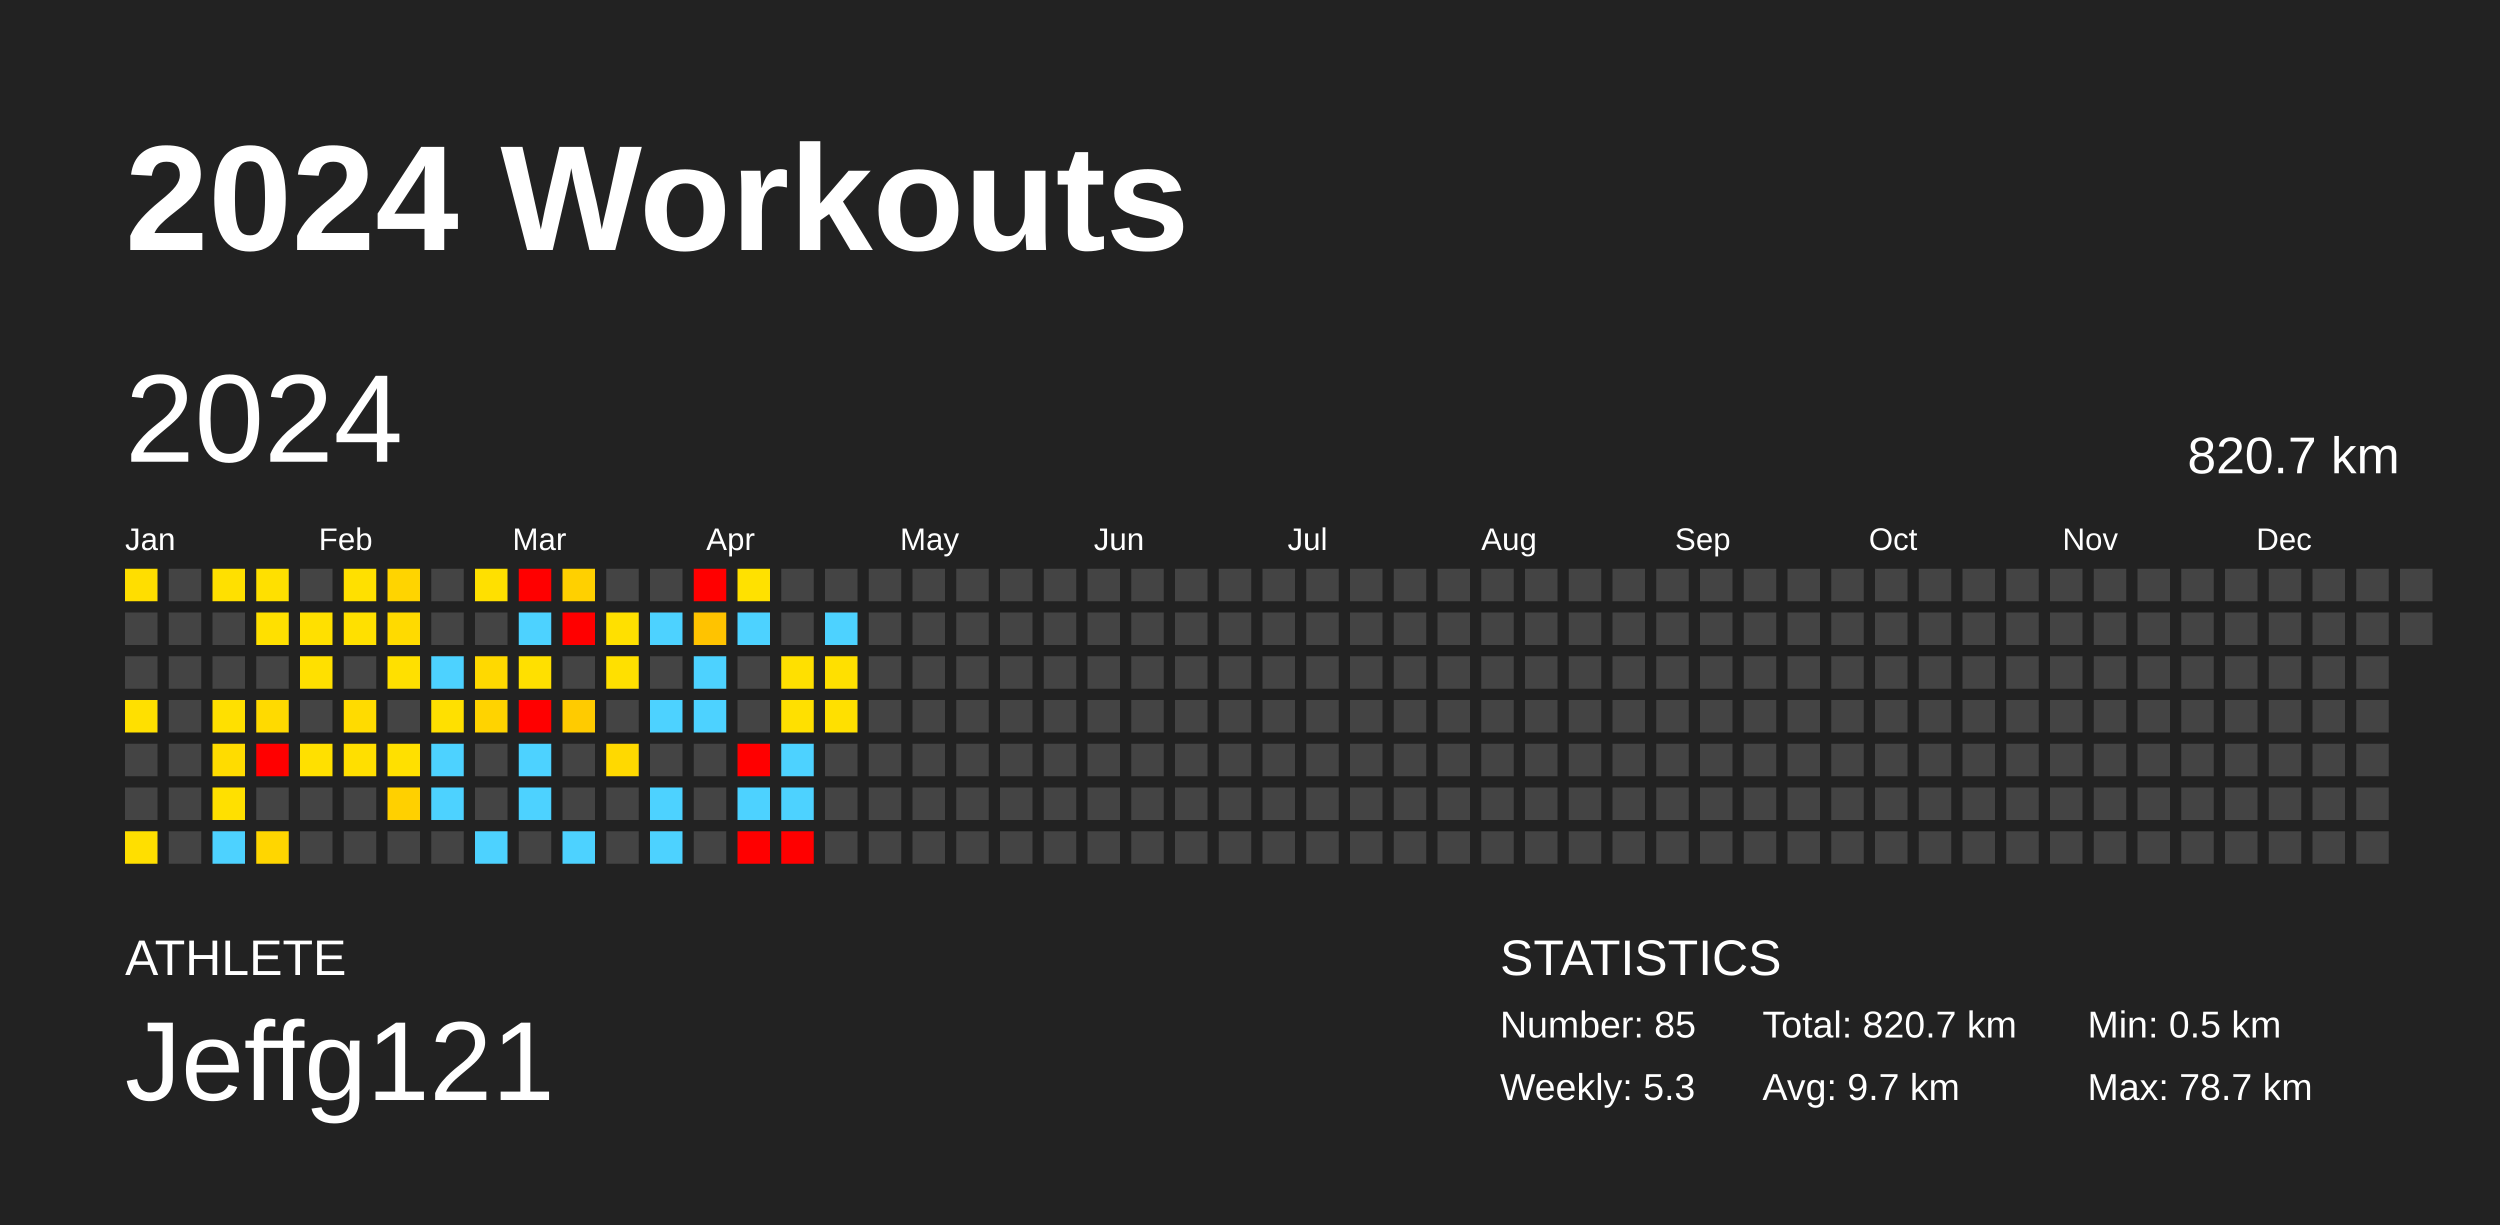
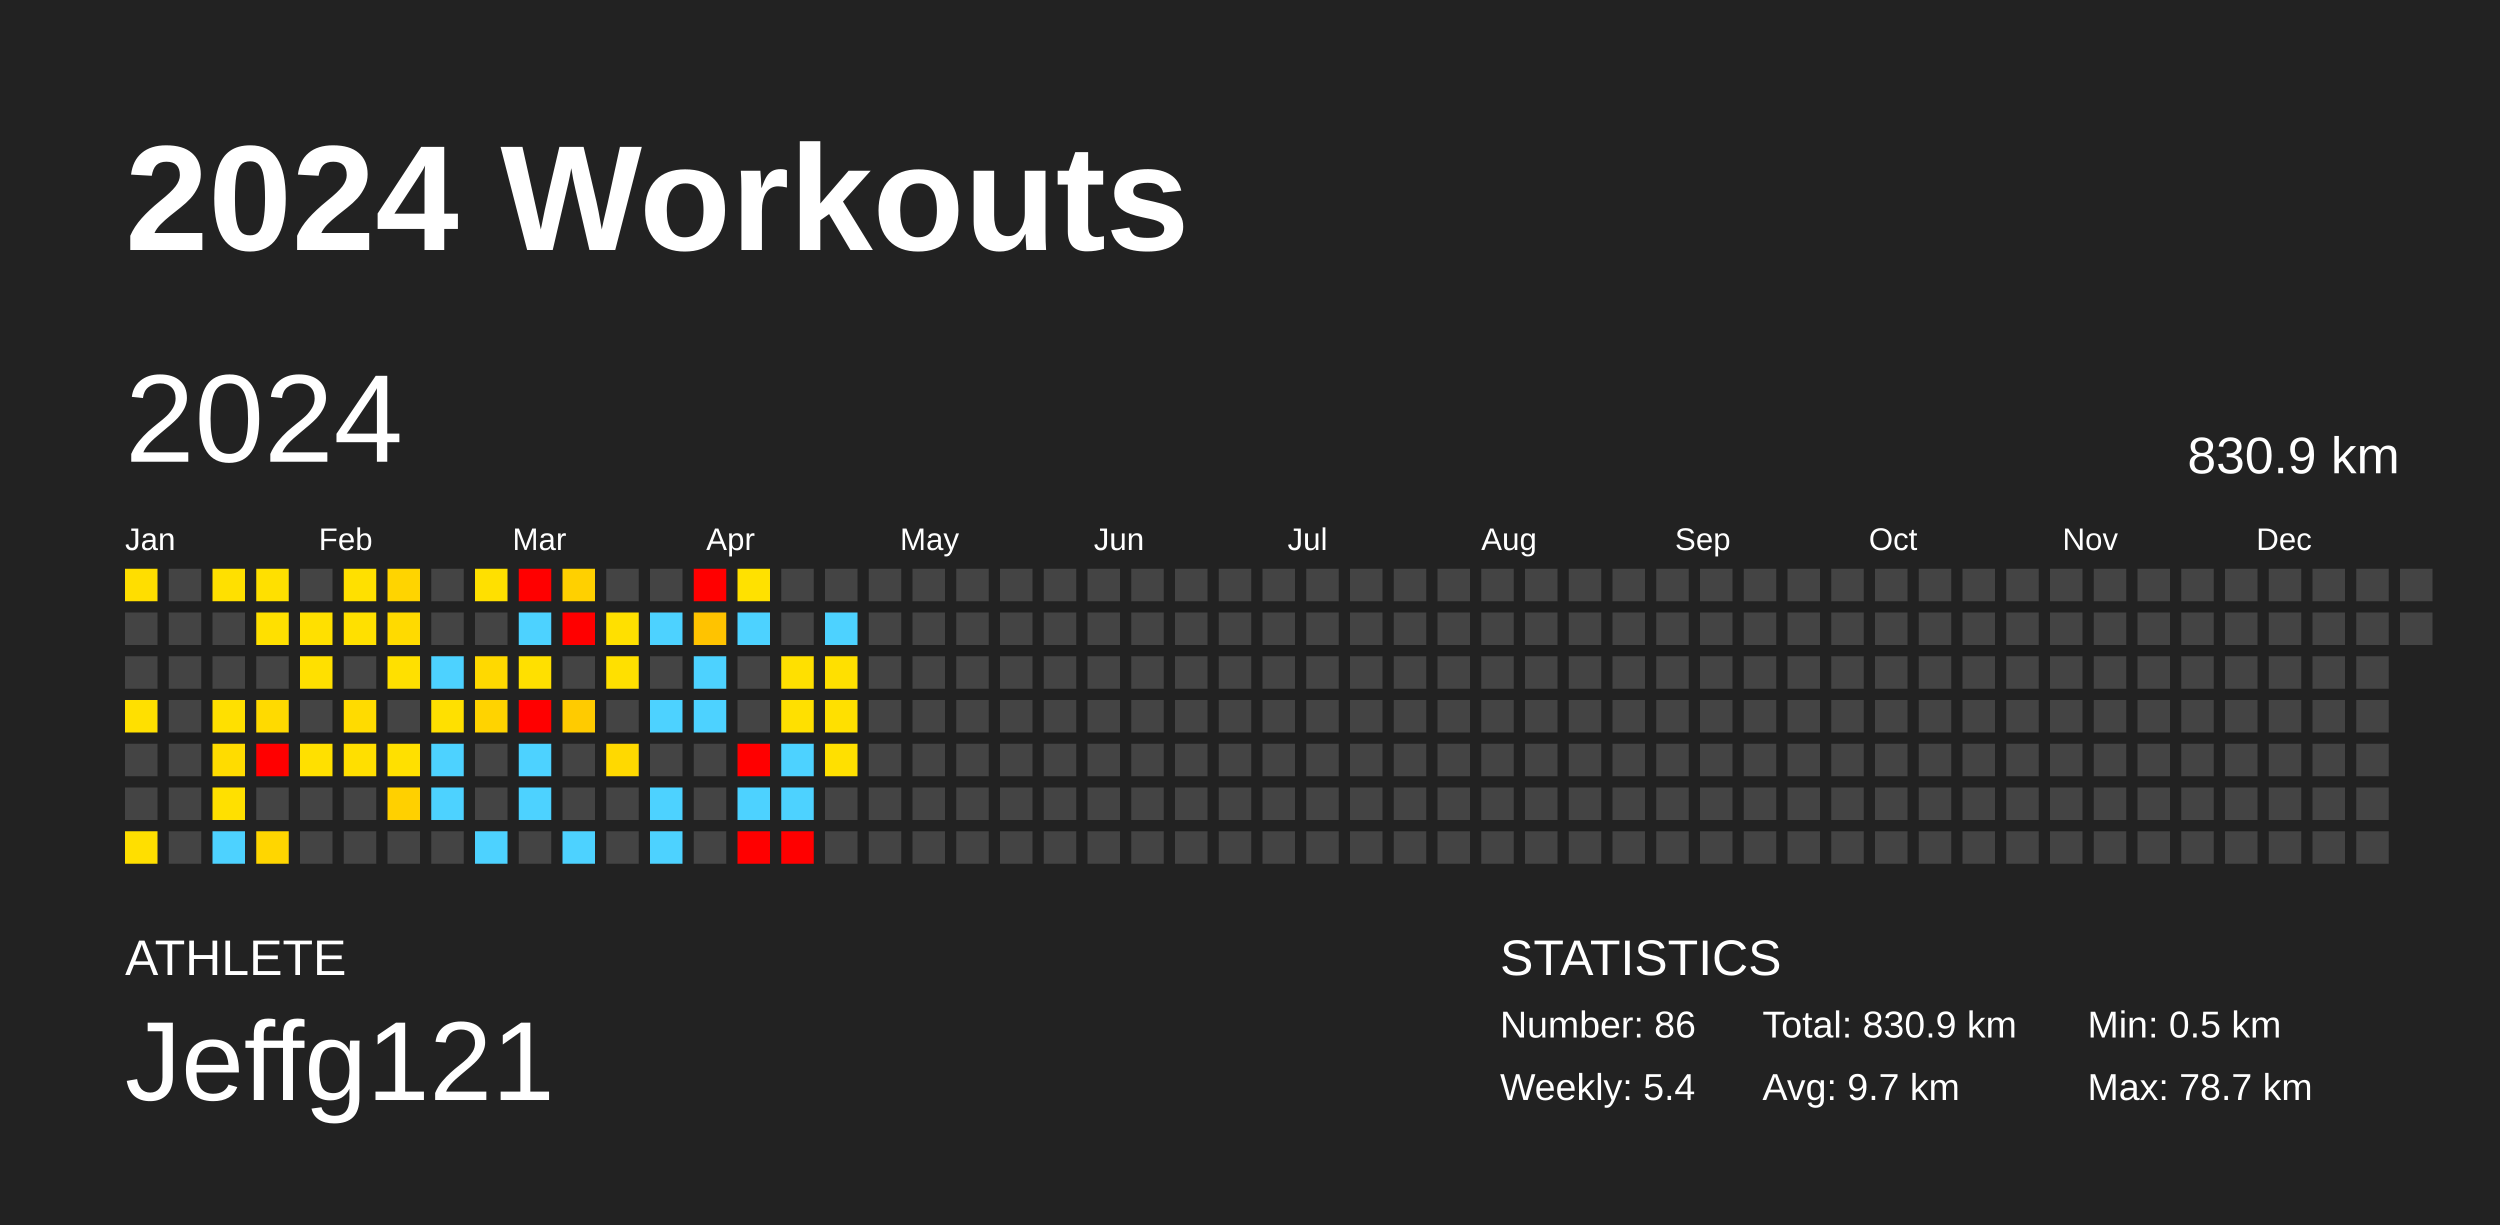
<svg xmlns="http://www.w3.org/2000/svg" baseProfile="full" height="98mm" version="1.1" viewBox="0,0,200,98" width="200mm">
  <defs />
  <rect fill="#222222" height="98" width="200" x="0" y="0" />
  <text fill="#FFFFFF" style="font-size:12px; font-family:Arial; font-weight:bold;" x="10" y="20">2024 Workouts</text>
  <text fill="#FFFFFF" style="font-size:4px; font-family:Arial" x="10" y="78">ATHLETE</text>
  <text fill="#FFFFFF" style="font-size:9px; font-family:Arial" x="10" y="88">Jeffg121</text>
  <text fill="#FFFFFF" style="font-size:4px; font-family:Arial" x="120" y="78">STATISTICS</text>
-   <text fill="#FFFFFF" style="font-size:3px; font-family:Arial" x="120" y="83">Number: 85</text>
-   <text fill="#FFFFFF" style="font-size:3px; font-family:Arial" x="120" y="88">Weekly: 5.3</text>
-   <text fill="#FFFFFF" style="font-size:3px; font-family:Arial" x="141" y="83">Total: 820.7 km</text>
+   <text fill="#FFFFFF" style="font-size:3px; font-family:Arial" x="120" y="83">Number: 86</text>
+   <text fill="#FFFFFF" style="font-size:3px; font-family:Arial" x="120" y="88">Weekly: 5.4</text>
+   <text fill="#FFFFFF" style="font-size:3px; font-family:Arial" x="141" y="83">Total: 830.9 km</text>
  <text fill="#FFFFFF" style="font-size:3px; font-family:Arial" x="141" y="88">Avg: 9.7 km</text>
  <text fill="#FFFFFF" style="font-size:3px; font-family:Arial" x="167" y="83">Min: 0.5 km</text>
  <text fill="#FFFFFF" style="font-size:3px; font-family:Arial" x="167" y="88">Max: 78.7 km</text>
  <text dominant-baseline="hanging" fill="#FFFFFF" style="font-size:10.0px; font-family:Arial;" x="10" y="30">2024</text>
-   <text dominant-baseline="hanging" fill="#FFFFFF" style="font-size:4.125px; font-family:Arial;" x="175" y="35">820.7 km</text>
+   <text dominant-baseline="hanging" fill="#FFFFFF" style="font-size:4.125px; font-family:Arial;" x="175" y="35">830.9 km</text>
  <text fill="#FFFFFF" style="font-size:2.5px; font-family:Arial" x="10.0" y="44">Jan</text>
  <text fill="#FFFFFF" style="font-size:2.5px; font-family:Arial" x="25.5" y="44">Feb</text>
  <text fill="#FFFFFF" style="font-size:2.5px; font-family:Arial" x="41.0" y="44">Mar</text>
  <text fill="#FFFFFF" style="font-size:2.5px; font-family:Arial" x="56.5" y="44">Apr</text>
  <text fill="#FFFFFF" style="font-size:2.5px; font-family:Arial" x="72.0" y="44">May</text>
  <text fill="#FFFFFF" style="font-size:2.5px; font-family:Arial" x="87.5" y="44">Jun</text>
  <text fill="#FFFFFF" style="font-size:2.5px; font-family:Arial" x="103.0" y="44">Jul</text>
  <text fill="#FFFFFF" style="font-size:2.5px; font-family:Arial" x="118.5" y="44">Aug</text>
  <text fill="#FFFFFF" style="font-size:2.5px; font-family:Arial" x="134.0" y="44">Sep</text>
  <text fill="#FFFFFF" style="font-size:2.5px; font-family:Arial" x="149.5" y="44">Oct</text>
  <text fill="#FFFFFF" style="font-size:2.5px; font-family:Arial" x="165.0" y="44">Nov</text>
  <text fill="#FFFFFF" style="font-size:2.5px; font-family:Arial" x="180.5" y="44">Dec</text>
  <rect fill="#ffde00" height="2.6" width="2.6" x="10.0" y="45.5" />
  <rect fill="#444444" height="2.6" width="2.6" x="10.0" y="49.0" />
  <rect fill="#444444" height="2.6" width="2.6" x="10.0" y="52.5" />
  <rect fill="#ffe000" height="2.6" width="2.6" x="10.0" y="56.0" />
  <rect fill="#444444" height="2.6" width="2.6" x="10.0" y="59.5" />
  <rect fill="#444444" height="2.6" width="2.6" x="10.0" y="63.0" />
  <rect fill="#ffdf00" height="2.6" width="2.6" x="10.0" y="66.5" />
  <rect fill="#444444" height="2.6" width="2.6" x="13.5" y="45.5" />
  <rect fill="#444444" height="2.6" width="2.6" x="13.5" y="49.0" />
  <rect fill="#444444" height="2.6" width="2.6" x="13.5" y="52.5" />
  <rect fill="#444444" height="2.6" width="2.6" x="13.5" y="56.0" />
  <rect fill="#444444" height="2.6" width="2.6" x="13.5" y="59.5" />
  <rect fill="#444444" height="2.6" width="2.6" x="13.5" y="63.0" />
  <rect fill="#444444" height="2.6" width="2.6" x="13.5" y="66.5" />
  <rect fill="#ffe000" height="2.6" width="2.6" x="17.0" y="45.5" />
  <rect fill="#444444" height="2.6" width="2.6" x="17.0" y="49.0" />
  <rect fill="#444444" height="2.6" width="2.6" x="17.0" y="52.5" />
  <rect fill="#ffe000" height="2.6" width="2.6" x="17.0" y="56.0" />
  <rect fill="#ffdc00" height="2.6" width="2.6" x="17.0" y="59.5" />
  <rect fill="#ffe000" height="2.6" width="2.6" x="17.0" y="63.0" />
  <rect fill="#4dd2ff" height="2.6" width="2.6" x="17.0" y="66.5" />
  <rect fill="#ffe000" height="2.6" width="2.6" x="20.5" y="45.5" />
  <rect fill="#ffe000" height="2.6" width="2.6" x="20.5" y="49.0" />
  <rect fill="#444444" height="2.6" width="2.6" x="20.5" y="52.5" />
  <rect fill="#ffda00" height="2.6" width="2.6" x="20.5" y="56.0" />
  <rect fill="red" height="2.6" width="2.6" x="20.5" y="59.5" />
  <rect fill="#444444" height="2.6" width="2.6" x="20.5" y="63.0" />
  <rect fill="#ffd600" height="2.6" width="2.6" x="20.5" y="66.5" />
  <rect fill="#444444" height="2.6" width="2.6" x="24.0" y="45.5" />
  <rect fill="#ffe000" height="2.6" width="2.6" x="24.0" y="49.0" />
  <rect fill="#ffe000" height="2.6" width="2.6" x="24.0" y="52.5" />
  <rect fill="#444444" height="2.6" width="2.6" x="24.0" y="56.0" />
  <rect fill="#ffe000" height="2.6" width="2.6" x="24.0" y="59.5" />
  <rect fill="#444444" height="2.6" width="2.6" x="24.0" y="63.0" />
  <rect fill="#444444" height="2.6" width="2.6" x="24.0" y="66.5" />
  <rect fill="#ffe000" height="2.6" width="2.6" x="27.5" y="45.5" />
  <rect fill="#ffe000" height="2.6" width="2.6" x="27.5" y="49.0" />
  <rect fill="#444444" height="2.6" width="2.6" x="27.5" y="52.5" />
  <rect fill="#ffdb00" height="2.6" width="2.6" x="27.5" y="56.0" />
  <rect fill="#ffdf00" height="2.6" width="2.6" x="27.5" y="59.5" />
  <rect fill="#444444" height="2.6" width="2.6" x="27.5" y="63.0" />
  <rect fill="#444444" height="2.6" width="2.6" x="27.5" y="66.5" />
  <rect fill="#ffd400" height="2.6" width="2.6" x="31.0" y="45.5" />
  <rect fill="#ffda00" height="2.6" width="2.6" x="31.0" y="49.0" />
  <rect fill="#ffe000" height="2.6" width="2.6" x="31.0" y="52.5" />
  <rect fill="#444444" height="2.6" width="2.6" x="31.0" y="56.0" />
  <rect fill="#ffe000" height="2.6" width="2.6" x="31.0" y="59.5" />
  <rect fill="#ffd000" height="2.6" width="2.6" x="31.0" y="63.0" />
  <rect fill="#444444" height="2.6" width="2.6" x="31.0" y="66.5" />
  <rect fill="#444444" height="2.6" width="2.6" x="34.5" y="45.5" />
  <rect fill="#444444" height="2.6" width="2.6" x="34.5" y="49.0" />
  <rect fill="#4dd2ff" height="2.6" width="2.6" x="34.5" y="52.5" />
  <rect fill="#ffe000" height="2.6" width="2.6" x="34.5" y="56.0" />
  <rect fill="#4dd2ff" height="2.6" width="2.6" x="34.5" y="59.5" />
  <rect fill="#4dd2ff" height="2.6" width="2.6" x="34.5" y="63.0" />
  <rect fill="#444444" height="2.6" width="2.6" x="34.5" y="66.5" />
  <rect fill="#ffe000" height="2.6" width="2.6" x="38.0" y="45.5" />
  <rect fill="#444444" height="2.6" width="2.6" x="38.0" y="49.0" />
  <rect fill="#ffd900" height="2.6" width="2.6" x="38.0" y="52.5" />
  <rect fill="#ffd300" height="2.6" width="2.6" x="38.0" y="56.0" />
  <rect fill="#444444" height="2.6" width="2.6" x="38.0" y="59.5" />
  <rect fill="#444444" height="2.6" width="2.6" x="38.0" y="63.0" />
  <rect fill="#4dd2ff" height="2.6" width="2.6" x="38.0" y="66.5" />
  <rect fill="red" height="2.6" width="2.6" x="41.5" y="45.5" />
  <rect fill="#4dd2ff" height="2.6" width="2.6" x="41.5" y="49.0" />
  <rect fill="#ffe000" height="2.6" width="2.6" x="41.5" y="52.5" />
  <rect fill="red" height="2.6" width="2.6" x="41.5" y="56.0" />
  <rect fill="#4dd2ff" height="2.6" width="2.6" x="41.5" y="59.5" />
  <rect fill="#4dd2ff" height="2.6" width="2.6" x="41.5" y="63.0" />
  <rect fill="#444444" height="2.6" width="2.6" x="41.5" y="66.5" />
  <rect fill="#ffd000" height="2.6" width="2.6" x="45.0" y="45.5" />
  <rect fill="red" height="2.6" width="2.6" x="45.0" y="49.0" />
  <rect fill="#444444" height="2.6" width="2.6" x="45.0" y="52.5" />
  <rect fill="#ffcb00" height="2.6" width="2.6" x="45.0" y="56.0" />
  <rect fill="#444444" height="2.6" width="2.6" x="45.0" y="59.5" />
  <rect fill="#444444" height="2.6" width="2.6" x="45.0" y="63.0" />
  <rect fill="#4dd2ff" height="2.6" width="2.6" x="45.0" y="66.5" />
  <rect fill="#444444" height="2.6" width="2.6" x="48.5" y="45.5" />
  <rect fill="#ffe000" height="2.6" width="2.6" x="48.5" y="49.0" />
  <rect fill="#ffe000" height="2.6" width="2.6" x="48.5" y="52.5" />
  <rect fill="#444444" height="2.6" width="2.6" x="48.5" y="56.0" />
  <rect fill="#ffd900" height="2.6" width="2.6" x="48.5" y="59.5" />
  <rect fill="#444444" height="2.6" width="2.6" x="48.5" y="63.0" />
  <rect fill="#444444" height="2.6" width="2.6" x="48.5" y="66.5" />
  <rect fill="#444444" height="2.6" width="2.6" x="52.0" y="45.5" />
  <rect fill="#4dd2ff" height="2.6" width="2.6" x="52.0" y="49.0" />
  <rect fill="#444444" height="2.6" width="2.6" x="52.0" y="52.5" />
  <rect fill="#4dd2ff" height="2.6" width="2.6" x="52.0" y="56.0" />
  <rect fill="#444444" height="2.6" width="2.6" x="52.0" y="59.5" />
  <rect fill="#4dd2ff" height="2.6" width="2.6" x="52.0" y="63.0" />
  <rect fill="#4dd2ff" height="2.6" width="2.6" x="52.0" y="66.5" />
  <rect fill="red" height="2.6" width="2.6" x="55.5" y="45.5" />
  <rect fill="#ffc300" height="2.6" width="2.6" x="55.5" y="49.0" />
  <rect fill="#4dd2ff" height="2.6" width="2.6" x="55.5" y="52.5" />
  <rect fill="#4dd2ff" height="2.6" width="2.6" x="55.5" y="56.0" />
  <rect fill="#444444" height="2.6" width="2.6" x="55.5" y="59.5" />
  <rect fill="#444444" height="2.6" width="2.6" x="55.5" y="63.0" />
  <rect fill="#444444" height="2.6" width="2.6" x="55.5" y="66.5" />
  <rect fill="#ffe100" height="2.6" width="2.6" x="59.0" y="45.5" />
  <rect fill="#4dd2ff" height="2.6" width="2.6" x="59.0" y="49.0" />
  <rect fill="#444444" height="2.6" width="2.6" x="59.0" y="52.5" />
  <rect fill="#444444" height="2.6" width="2.6" x="59.0" y="56.0" />
  <rect fill="red" height="2.6" width="2.6" x="59.0" y="59.5" />
  <rect fill="#4dd2ff" height="2.6" width="2.6" x="59.0" y="63.0" />
  <rect fill="red" height="2.6" width="2.6" x="59.0" y="66.5" />
  <rect fill="#444444" height="2.6" width="2.6" x="62.5" y="45.5" />
  <rect fill="#444444" height="2.6" width="2.6" x="62.5" y="49.0" />
  <rect fill="#ffe000" height="2.6" width="2.6" x="62.5" y="52.5" />
  <rect fill="#ffe000" height="2.6" width="2.6" x="62.5" y="56.0" />
  <rect fill="#4dd2ff" height="2.6" width="2.6" x="62.5" y="59.5" />
  <rect fill="#4dd2ff" height="2.6" width="2.6" x="62.5" y="63.0" />
  <rect fill="red" height="2.6" width="2.6" x="62.5" y="66.5" />
  <rect fill="#444444" height="2.6" width="2.6" x="66.0" y="45.5" />
  <rect fill="#4dd2ff" height="2.6" width="2.6" x="66.0" y="49.0" />
  <rect fill="#ffe000" height="2.6" width="2.6" x="66.0" y="52.5" />
  <rect fill="#ffe000" height="2.6" width="2.6" x="66.0" y="56.0" />
-   <rect fill="#444444" height="2.6" width="2.6" x="66.0" y="59.5" />
+   <rect fill="#ffe000" height="2.6" width="2.6" x="66.0" y="59.5" />
  <rect fill="#444444" height="2.6" width="2.6" x="66.0" y="63.0" />
  <rect fill="#444444" height="2.6" width="2.6" x="66.0" y="66.5" />
  <rect fill="#444444" height="2.6" width="2.6" x="69.5" y="45.5" />
  <rect fill="#444444" height="2.6" width="2.6" x="69.5" y="49.0" />
  <rect fill="#444444" height="2.6" width="2.6" x="69.5" y="52.5" />
  <rect fill="#444444" height="2.6" width="2.6" x="69.5" y="56.0" />
  <rect fill="#444444" height="2.6" width="2.6" x="69.5" y="59.5" />
  <rect fill="#444444" height="2.6" width="2.6" x="69.5" y="63.0" />
  <rect fill="#444444" height="2.6" width="2.6" x="69.5" y="66.5" />
  <rect fill="#444444" height="2.6" width="2.6" x="73.0" y="45.5" />
  <rect fill="#444444" height="2.6" width="2.6" x="73.0" y="49.0" />
  <rect fill="#444444" height="2.6" width="2.6" x="73.0" y="52.5" />
  <rect fill="#444444" height="2.6" width="2.6" x="73.0" y="56.0" />
  <rect fill="#444444" height="2.6" width="2.6" x="73.0" y="59.5" />
  <rect fill="#444444" height="2.6" width="2.6" x="73.0" y="63.0" />
  <rect fill="#444444" height="2.6" width="2.6" x="73.0" y="66.5" />
  <rect fill="#444444" height="2.6" width="2.6" x="76.5" y="45.5" />
  <rect fill="#444444" height="2.6" width="2.6" x="76.5" y="49.0" />
  <rect fill="#444444" height="2.6" width="2.6" x="76.5" y="52.5" />
  <rect fill="#444444" height="2.6" width="2.6" x="76.5" y="56.0" />
  <rect fill="#444444" height="2.6" width="2.6" x="76.5" y="59.5" />
  <rect fill="#444444" height="2.6" width="2.6" x="76.5" y="63.0" />
  <rect fill="#444444" height="2.6" width="2.6" x="76.5" y="66.5" />
  <rect fill="#444444" height="2.6" width="2.6" x="80.0" y="45.5" />
  <rect fill="#444444" height="2.6" width="2.6" x="80.0" y="49.0" />
  <rect fill="#444444" height="2.6" width="2.6" x="80.0" y="52.5" />
  <rect fill="#444444" height="2.6" width="2.6" x="80.0" y="56.0" />
  <rect fill="#444444" height="2.6" width="2.6" x="80.0" y="59.5" />
  <rect fill="#444444" height="2.6" width="2.6" x="80.0" y="63.0" />
  <rect fill="#444444" height="2.6" width="2.6" x="80.0" y="66.5" />
  <rect fill="#444444" height="2.6" width="2.6" x="83.5" y="45.5" />
  <rect fill="#444444" height="2.6" width="2.6" x="83.5" y="49.0" />
  <rect fill="#444444" height="2.6" width="2.6" x="83.5" y="52.5" />
  <rect fill="#444444" height="2.6" width="2.6" x="83.5" y="56.0" />
  <rect fill="#444444" height="2.6" width="2.6" x="83.5" y="59.5" />
  <rect fill="#444444" height="2.6" width="2.6" x="83.5" y="63.0" />
  <rect fill="#444444" height="2.6" width="2.6" x="83.5" y="66.5" />
  <rect fill="#444444" height="2.6" width="2.6" x="87.0" y="45.5" />
  <rect fill="#444444" height="2.6" width="2.6" x="87.0" y="49.0" />
  <rect fill="#444444" height="2.6" width="2.6" x="87.0" y="52.5" />
  <rect fill="#444444" height="2.6" width="2.6" x="87.0" y="56.0" />
  <rect fill="#444444" height="2.6" width="2.6" x="87.0" y="59.5" />
  <rect fill="#444444" height="2.6" width="2.6" x="87.0" y="63.0" />
  <rect fill="#444444" height="2.6" width="2.6" x="87.0" y="66.5" />
  <rect fill="#444444" height="2.6" width="2.6" x="90.5" y="45.5" />
  <rect fill="#444444" height="2.6" width="2.6" x="90.5" y="49.0" />
  <rect fill="#444444" height="2.6" width="2.6" x="90.5" y="52.5" />
  <rect fill="#444444" height="2.6" width="2.6" x="90.5" y="56.0" />
  <rect fill="#444444" height="2.6" width="2.6" x="90.5" y="59.5" />
  <rect fill="#444444" height="2.6" width="2.6" x="90.5" y="63.0" />
  <rect fill="#444444" height="2.6" width="2.6" x="90.5" y="66.5" />
  <rect fill="#444444" height="2.6" width="2.6" x="94.0" y="45.5" />
  <rect fill="#444444" height="2.6" width="2.6" x="94.0" y="49.0" />
  <rect fill="#444444" height="2.6" width="2.6" x="94.0" y="52.5" />
  <rect fill="#444444" height="2.6" width="2.6" x="94.0" y="56.0" />
  <rect fill="#444444" height="2.6" width="2.6" x="94.0" y="59.5" />
  <rect fill="#444444" height="2.6" width="2.6" x="94.0" y="63.0" />
  <rect fill="#444444" height="2.6" width="2.6" x="94.0" y="66.5" />
  <rect fill="#444444" height="2.6" width="2.6" x="97.5" y="45.5" />
  <rect fill="#444444" height="2.6" width="2.6" x="97.5" y="49.0" />
  <rect fill="#444444" height="2.6" width="2.6" x="97.5" y="52.5" />
  <rect fill="#444444" height="2.6" width="2.6" x="97.5" y="56.0" />
  <rect fill="#444444" height="2.6" width="2.6" x="97.5" y="59.5" />
  <rect fill="#444444" height="2.6" width="2.6" x="97.5" y="63.0" />
  <rect fill="#444444" height="2.6" width="2.6" x="97.5" y="66.5" />
  <rect fill="#444444" height="2.6" width="2.6" x="101.0" y="45.5" />
  <rect fill="#444444" height="2.6" width="2.6" x="101.0" y="49.0" />
  <rect fill="#444444" height="2.6" width="2.6" x="101.0" y="52.5" />
  <rect fill="#444444" height="2.6" width="2.6" x="101.0" y="56.0" />
  <rect fill="#444444" height="2.6" width="2.6" x="101.0" y="59.5" />
  <rect fill="#444444" height="2.6" width="2.6" x="101.0" y="63.0" />
  <rect fill="#444444" height="2.6" width="2.6" x="101.0" y="66.5" />
  <rect fill="#444444" height="2.6" width="2.6" x="104.5" y="45.5" />
  <rect fill="#444444" height="2.6" width="2.6" x="104.5" y="49.0" />
  <rect fill="#444444" height="2.6" width="2.6" x="104.5" y="52.5" />
  <rect fill="#444444" height="2.6" width="2.6" x="104.5" y="56.0" />
  <rect fill="#444444" height="2.6" width="2.6" x="104.5" y="59.5" />
  <rect fill="#444444" height="2.6" width="2.6" x="104.5" y="63.0" />
  <rect fill="#444444" height="2.6" width="2.6" x="104.5" y="66.5" />
  <rect fill="#444444" height="2.6" width="2.6" x="108.0" y="45.5" />
  <rect fill="#444444" height="2.6" width="2.6" x="108.0" y="49.0" />
  <rect fill="#444444" height="2.6" width="2.6" x="108.0" y="52.5" />
  <rect fill="#444444" height="2.6" width="2.6" x="108.0" y="56.0" />
  <rect fill="#444444" height="2.6" width="2.6" x="108.0" y="59.5" />
  <rect fill="#444444" height="2.6" width="2.6" x="108.0" y="63.0" />
  <rect fill="#444444" height="2.6" width="2.6" x="108.0" y="66.5" />
  <rect fill="#444444" height="2.6" width="2.6" x="111.5" y="45.5" />
  <rect fill="#444444" height="2.6" width="2.6" x="111.5" y="49.0" />
  <rect fill="#444444" height="2.6" width="2.6" x="111.5" y="52.5" />
  <rect fill="#444444" height="2.6" width="2.6" x="111.5" y="56.0" />
  <rect fill="#444444" height="2.6" width="2.6" x="111.5" y="59.5" />
  <rect fill="#444444" height="2.6" width="2.6" x="111.5" y="63.0" />
  <rect fill="#444444" height="2.6" width="2.6" x="111.5" y="66.5" />
  <rect fill="#444444" height="2.6" width="2.6" x="115.0" y="45.5" />
  <rect fill="#444444" height="2.6" width="2.6" x="115.0" y="49.0" />
  <rect fill="#444444" height="2.6" width="2.6" x="115.0" y="52.5" />
  <rect fill="#444444" height="2.6" width="2.6" x="115.0" y="56.0" />
  <rect fill="#444444" height="2.6" width="2.6" x="115.0" y="59.5" />
  <rect fill="#444444" height="2.6" width="2.6" x="115.0" y="63.0" />
  <rect fill="#444444" height="2.6" width="2.6" x="115.0" y="66.5" />
  <rect fill="#444444" height="2.6" width="2.6" x="118.5" y="45.5" />
  <rect fill="#444444" height="2.6" width="2.6" x="118.5" y="49.0" />
  <rect fill="#444444" height="2.6" width="2.6" x="118.5" y="52.5" />
  <rect fill="#444444" height="2.6" width="2.6" x="118.5" y="56.0" />
  <rect fill="#444444" height="2.6" width="2.6" x="118.5" y="59.5" />
  <rect fill="#444444" height="2.6" width="2.6" x="118.5" y="63.0" />
  <rect fill="#444444" height="2.6" width="2.6" x="118.5" y="66.5" />
  <rect fill="#444444" height="2.6" width="2.6" x="122.0" y="45.5" />
  <rect fill="#444444" height="2.6" width="2.6" x="122.0" y="49.0" />
  <rect fill="#444444" height="2.6" width="2.6" x="122.0" y="52.5" />
  <rect fill="#444444" height="2.6" width="2.6" x="122.0" y="56.0" />
  <rect fill="#444444" height="2.6" width="2.6" x="122.0" y="59.5" />
  <rect fill="#444444" height="2.6" width="2.6" x="122.0" y="63.0" />
  <rect fill="#444444" height="2.6" width="2.6" x="122.0" y="66.5" />
  <rect fill="#444444" height="2.6" width="2.6" x="125.5" y="45.5" />
  <rect fill="#444444" height="2.6" width="2.6" x="125.5" y="49.0" />
  <rect fill="#444444" height="2.6" width="2.6" x="125.5" y="52.5" />
  <rect fill="#444444" height="2.6" width="2.6" x="125.5" y="56.0" />
  <rect fill="#444444" height="2.6" width="2.6" x="125.5" y="59.5" />
  <rect fill="#444444" height="2.6" width="2.6" x="125.5" y="63.0" />
  <rect fill="#444444" height="2.6" width="2.6" x="125.5" y="66.5" />
  <rect fill="#444444" height="2.6" width="2.6" x="129.0" y="45.5" />
  <rect fill="#444444" height="2.6" width="2.6" x="129.0" y="49.0" />
  <rect fill="#444444" height="2.6" width="2.6" x="129.0" y="52.5" />
  <rect fill="#444444" height="2.6" width="2.6" x="129.0" y="56.0" />
  <rect fill="#444444" height="2.6" width="2.6" x="129.0" y="59.5" />
  <rect fill="#444444" height="2.6" width="2.6" x="129.0" y="63.0" />
  <rect fill="#444444" height="2.6" width="2.6" x="129.0" y="66.5" />
  <rect fill="#444444" height="2.6" width="2.6" x="132.5" y="45.5" />
  <rect fill="#444444" height="2.6" width="2.6" x="132.5" y="49.0" />
  <rect fill="#444444" height="2.6" width="2.6" x="132.5" y="52.5" />
  <rect fill="#444444" height="2.6" width="2.6" x="132.5" y="56.0" />
  <rect fill="#444444" height="2.6" width="2.6" x="132.5" y="59.5" />
  <rect fill="#444444" height="2.6" width="2.6" x="132.5" y="63.0" />
  <rect fill="#444444" height="2.6" width="2.6" x="132.5" y="66.5" />
  <rect fill="#444444" height="2.6" width="2.6" x="136.0" y="45.5" />
  <rect fill="#444444" height="2.6" width="2.6" x="136.0" y="49.0" />
  <rect fill="#444444" height="2.6" width="2.6" x="136.0" y="52.5" />
  <rect fill="#444444" height="2.6" width="2.6" x="136.0" y="56.0" />
  <rect fill="#444444" height="2.6" width="2.6" x="136.0" y="59.5" />
  <rect fill="#444444" height="2.6" width="2.6" x="136.0" y="63.0" />
  <rect fill="#444444" height="2.6" width="2.6" x="136.0" y="66.5" />
  <rect fill="#444444" height="2.6" width="2.6" x="139.5" y="45.5" />
  <rect fill="#444444" height="2.6" width="2.6" x="139.5" y="49.0" />
  <rect fill="#444444" height="2.6" width="2.6" x="139.5" y="52.5" />
  <rect fill="#444444" height="2.6" width="2.6" x="139.5" y="56.0" />
  <rect fill="#444444" height="2.6" width="2.6" x="139.5" y="59.5" />
  <rect fill="#444444" height="2.6" width="2.6" x="139.5" y="63.0" />
  <rect fill="#444444" height="2.6" width="2.6" x="139.5" y="66.5" />
  <rect fill="#444444" height="2.6" width="2.6" x="143.0" y="45.5" />
  <rect fill="#444444" height="2.6" width="2.6" x="143.0" y="49.0" />
  <rect fill="#444444" height="2.6" width="2.6" x="143.0" y="52.5" />
  <rect fill="#444444" height="2.6" width="2.6" x="143.0" y="56.0" />
  <rect fill="#444444" height="2.6" width="2.6" x="143.0" y="59.5" />
  <rect fill="#444444" height="2.6" width="2.6" x="143.0" y="63.0" />
  <rect fill="#444444" height="2.6" width="2.6" x="143.0" y="66.5" />
  <rect fill="#444444" height="2.6" width="2.6" x="146.5" y="45.5" />
  <rect fill="#444444" height="2.6" width="2.6" x="146.5" y="49.0" />
  <rect fill="#444444" height="2.6" width="2.6" x="146.5" y="52.5" />
  <rect fill="#444444" height="2.6" width="2.6" x="146.5" y="56.0" />
  <rect fill="#444444" height="2.6" width="2.6" x="146.5" y="59.5" />
  <rect fill="#444444" height="2.6" width="2.6" x="146.5" y="63.0" />
  <rect fill="#444444" height="2.6" width="2.6" x="146.5" y="66.5" />
  <rect fill="#444444" height="2.6" width="2.6" x="150.0" y="45.5" />
  <rect fill="#444444" height="2.6" width="2.6" x="150.0" y="49.0" />
  <rect fill="#444444" height="2.6" width="2.6" x="150.0" y="52.5" />
  <rect fill="#444444" height="2.6" width="2.6" x="150.0" y="56.0" />
  <rect fill="#444444" height="2.6" width="2.6" x="150.0" y="59.5" />
  <rect fill="#444444" height="2.6" width="2.6" x="150.0" y="63.0" />
  <rect fill="#444444" height="2.6" width="2.6" x="150.0" y="66.5" />
  <rect fill="#444444" height="2.6" width="2.6" x="153.5" y="45.5" />
  <rect fill="#444444" height="2.6" width="2.6" x="153.5" y="49.0" />
  <rect fill="#444444" height="2.6" width="2.6" x="153.5" y="52.5" />
  <rect fill="#444444" height="2.6" width="2.6" x="153.5" y="56.0" />
  <rect fill="#444444" height="2.6" width="2.6" x="153.5" y="59.5" />
  <rect fill="#444444" height="2.6" width="2.6" x="153.5" y="63.0" />
  <rect fill="#444444" height="2.6" width="2.6" x="153.5" y="66.5" />
  <rect fill="#444444" height="2.6" width="2.6" x="157.0" y="45.5" />
  <rect fill="#444444" height="2.6" width="2.6" x="157.0" y="49.0" />
  <rect fill="#444444" height="2.6" width="2.6" x="157.0" y="52.5" />
  <rect fill="#444444" height="2.6" width="2.6" x="157.0" y="56.0" />
  <rect fill="#444444" height="2.6" width="2.6" x="157.0" y="59.5" />
  <rect fill="#444444" height="2.6" width="2.6" x="157.0" y="63.0" />
  <rect fill="#444444" height="2.6" width="2.6" x="157.0" y="66.5" />
  <rect fill="#444444" height="2.6" width="2.6" x="160.5" y="45.5" />
  <rect fill="#444444" height="2.6" width="2.6" x="160.5" y="49.0" />
  <rect fill="#444444" height="2.6" width="2.6" x="160.5" y="52.5" />
  <rect fill="#444444" height="2.6" width="2.6" x="160.5" y="56.0" />
  <rect fill="#444444" height="2.6" width="2.6" x="160.5" y="59.5" />
  <rect fill="#444444" height="2.6" width="2.6" x="160.5" y="63.0" />
  <rect fill="#444444" height="2.6" width="2.6" x="160.5" y="66.5" />
  <rect fill="#444444" height="2.6" width="2.6" x="164.0" y="45.5" />
  <rect fill="#444444" height="2.6" width="2.6" x="164.0" y="49.0" />
  <rect fill="#444444" height="2.6" width="2.6" x="164.0" y="52.5" />
  <rect fill="#444444" height="2.6" width="2.6" x="164.0" y="56.0" />
  <rect fill="#444444" height="2.6" width="2.6" x="164.0" y="59.5" />
  <rect fill="#444444" height="2.6" width="2.6" x="164.0" y="63.0" />
  <rect fill="#444444" height="2.6" width="2.6" x="164.0" y="66.5" />
  <rect fill="#444444" height="2.6" width="2.6" x="167.5" y="45.5" />
  <rect fill="#444444" height="2.6" width="2.6" x="167.5" y="49.0" />
  <rect fill="#444444" height="2.6" width="2.6" x="167.5" y="52.5" />
  <rect fill="#444444" height="2.6" width="2.6" x="167.5" y="56.0" />
  <rect fill="#444444" height="2.6" width="2.6" x="167.5" y="59.5" />
  <rect fill="#444444" height="2.6" width="2.6" x="167.5" y="63.0" />
  <rect fill="#444444" height="2.6" width="2.6" x="167.5" y="66.5" />
  <rect fill="#444444" height="2.6" width="2.6" x="171.0" y="45.5" />
  <rect fill="#444444" height="2.6" width="2.6" x="171.0" y="49.0" />
  <rect fill="#444444" height="2.6" width="2.6" x="171.0" y="52.5" />
  <rect fill="#444444" height="2.6" width="2.6" x="171.0" y="56.0" />
  <rect fill="#444444" height="2.6" width="2.6" x="171.0" y="59.5" />
  <rect fill="#444444" height="2.6" width="2.6" x="171.0" y="63.0" />
  <rect fill="#444444" height="2.6" width="2.6" x="171.0" y="66.5" />
  <rect fill="#444444" height="2.6" width="2.6" x="174.5" y="45.5" />
  <rect fill="#444444" height="2.6" width="2.6" x="174.5" y="49.0" />
  <rect fill="#444444" height="2.6" width="2.6" x="174.5" y="52.5" />
  <rect fill="#444444" height="2.6" width="2.6" x="174.5" y="56.0" />
  <rect fill="#444444" height="2.6" width="2.6" x="174.5" y="59.5" />
  <rect fill="#444444" height="2.6" width="2.6" x="174.5" y="63.0" />
  <rect fill="#444444" height="2.6" width="2.6" x="174.5" y="66.5" />
  <rect fill="#444444" height="2.6" width="2.6" x="178.0" y="45.5" />
  <rect fill="#444444" height="2.6" width="2.6" x="178.0" y="49.0" />
  <rect fill="#444444" height="2.6" width="2.6" x="178.0" y="52.5" />
  <rect fill="#444444" height="2.6" width="2.6" x="178.0" y="56.0" />
  <rect fill="#444444" height="2.6" width="2.6" x="178.0" y="59.5" />
  <rect fill="#444444" height="2.6" width="2.6" x="178.0" y="63.0" />
  <rect fill="#444444" height="2.6" width="2.6" x="178.0" y="66.5" />
  <rect fill="#444444" height="2.6" width="2.6" x="181.5" y="45.5" />
  <rect fill="#444444" height="2.6" width="2.6" x="181.5" y="49.0" />
  <rect fill="#444444" height="2.6" width="2.6" x="181.5" y="52.5" />
  <rect fill="#444444" height="2.6" width="2.6" x="181.5" y="56.0" />
  <rect fill="#444444" height="2.6" width="2.6" x="181.5" y="59.5" />
  <rect fill="#444444" height="2.6" width="2.6" x="181.5" y="63.0" />
  <rect fill="#444444" height="2.6" width="2.6" x="181.5" y="66.5" />
  <rect fill="#444444" height="2.6" width="2.6" x="185.0" y="45.5" />
  <rect fill="#444444" height="2.6" width="2.6" x="185.0" y="49.0" />
  <rect fill="#444444" height="2.6" width="2.6" x="185.0" y="52.5" />
  <rect fill="#444444" height="2.6" width="2.6" x="185.0" y="56.0" />
  <rect fill="#444444" height="2.6" width="2.6" x="185.0" y="59.5" />
  <rect fill="#444444" height="2.6" width="2.6" x="185.0" y="63.0" />
  <rect fill="#444444" height="2.6" width="2.6" x="185.0" y="66.5" />
  <rect fill="#444444" height="2.6" width="2.6" x="188.5" y="45.5" />
  <rect fill="#444444" height="2.6" width="2.6" x="188.5" y="49.0" />
  <rect fill="#444444" height="2.6" width="2.6" x="188.5" y="52.5" />
  <rect fill="#444444" height="2.6" width="2.6" x="188.5" y="56.0" />
  <rect fill="#444444" height="2.6" width="2.6" x="188.5" y="59.5" />
  <rect fill="#444444" height="2.6" width="2.6" x="188.5" y="63.0" />
  <rect fill="#444444" height="2.6" width="2.6" x="188.5" y="66.5" />
  <rect fill="#444444" height="2.6" width="2.6" x="192.0" y="45.5" />
  <rect fill="#444444" height="2.6" width="2.6" x="192.0" y="49.0" />
</svg>
